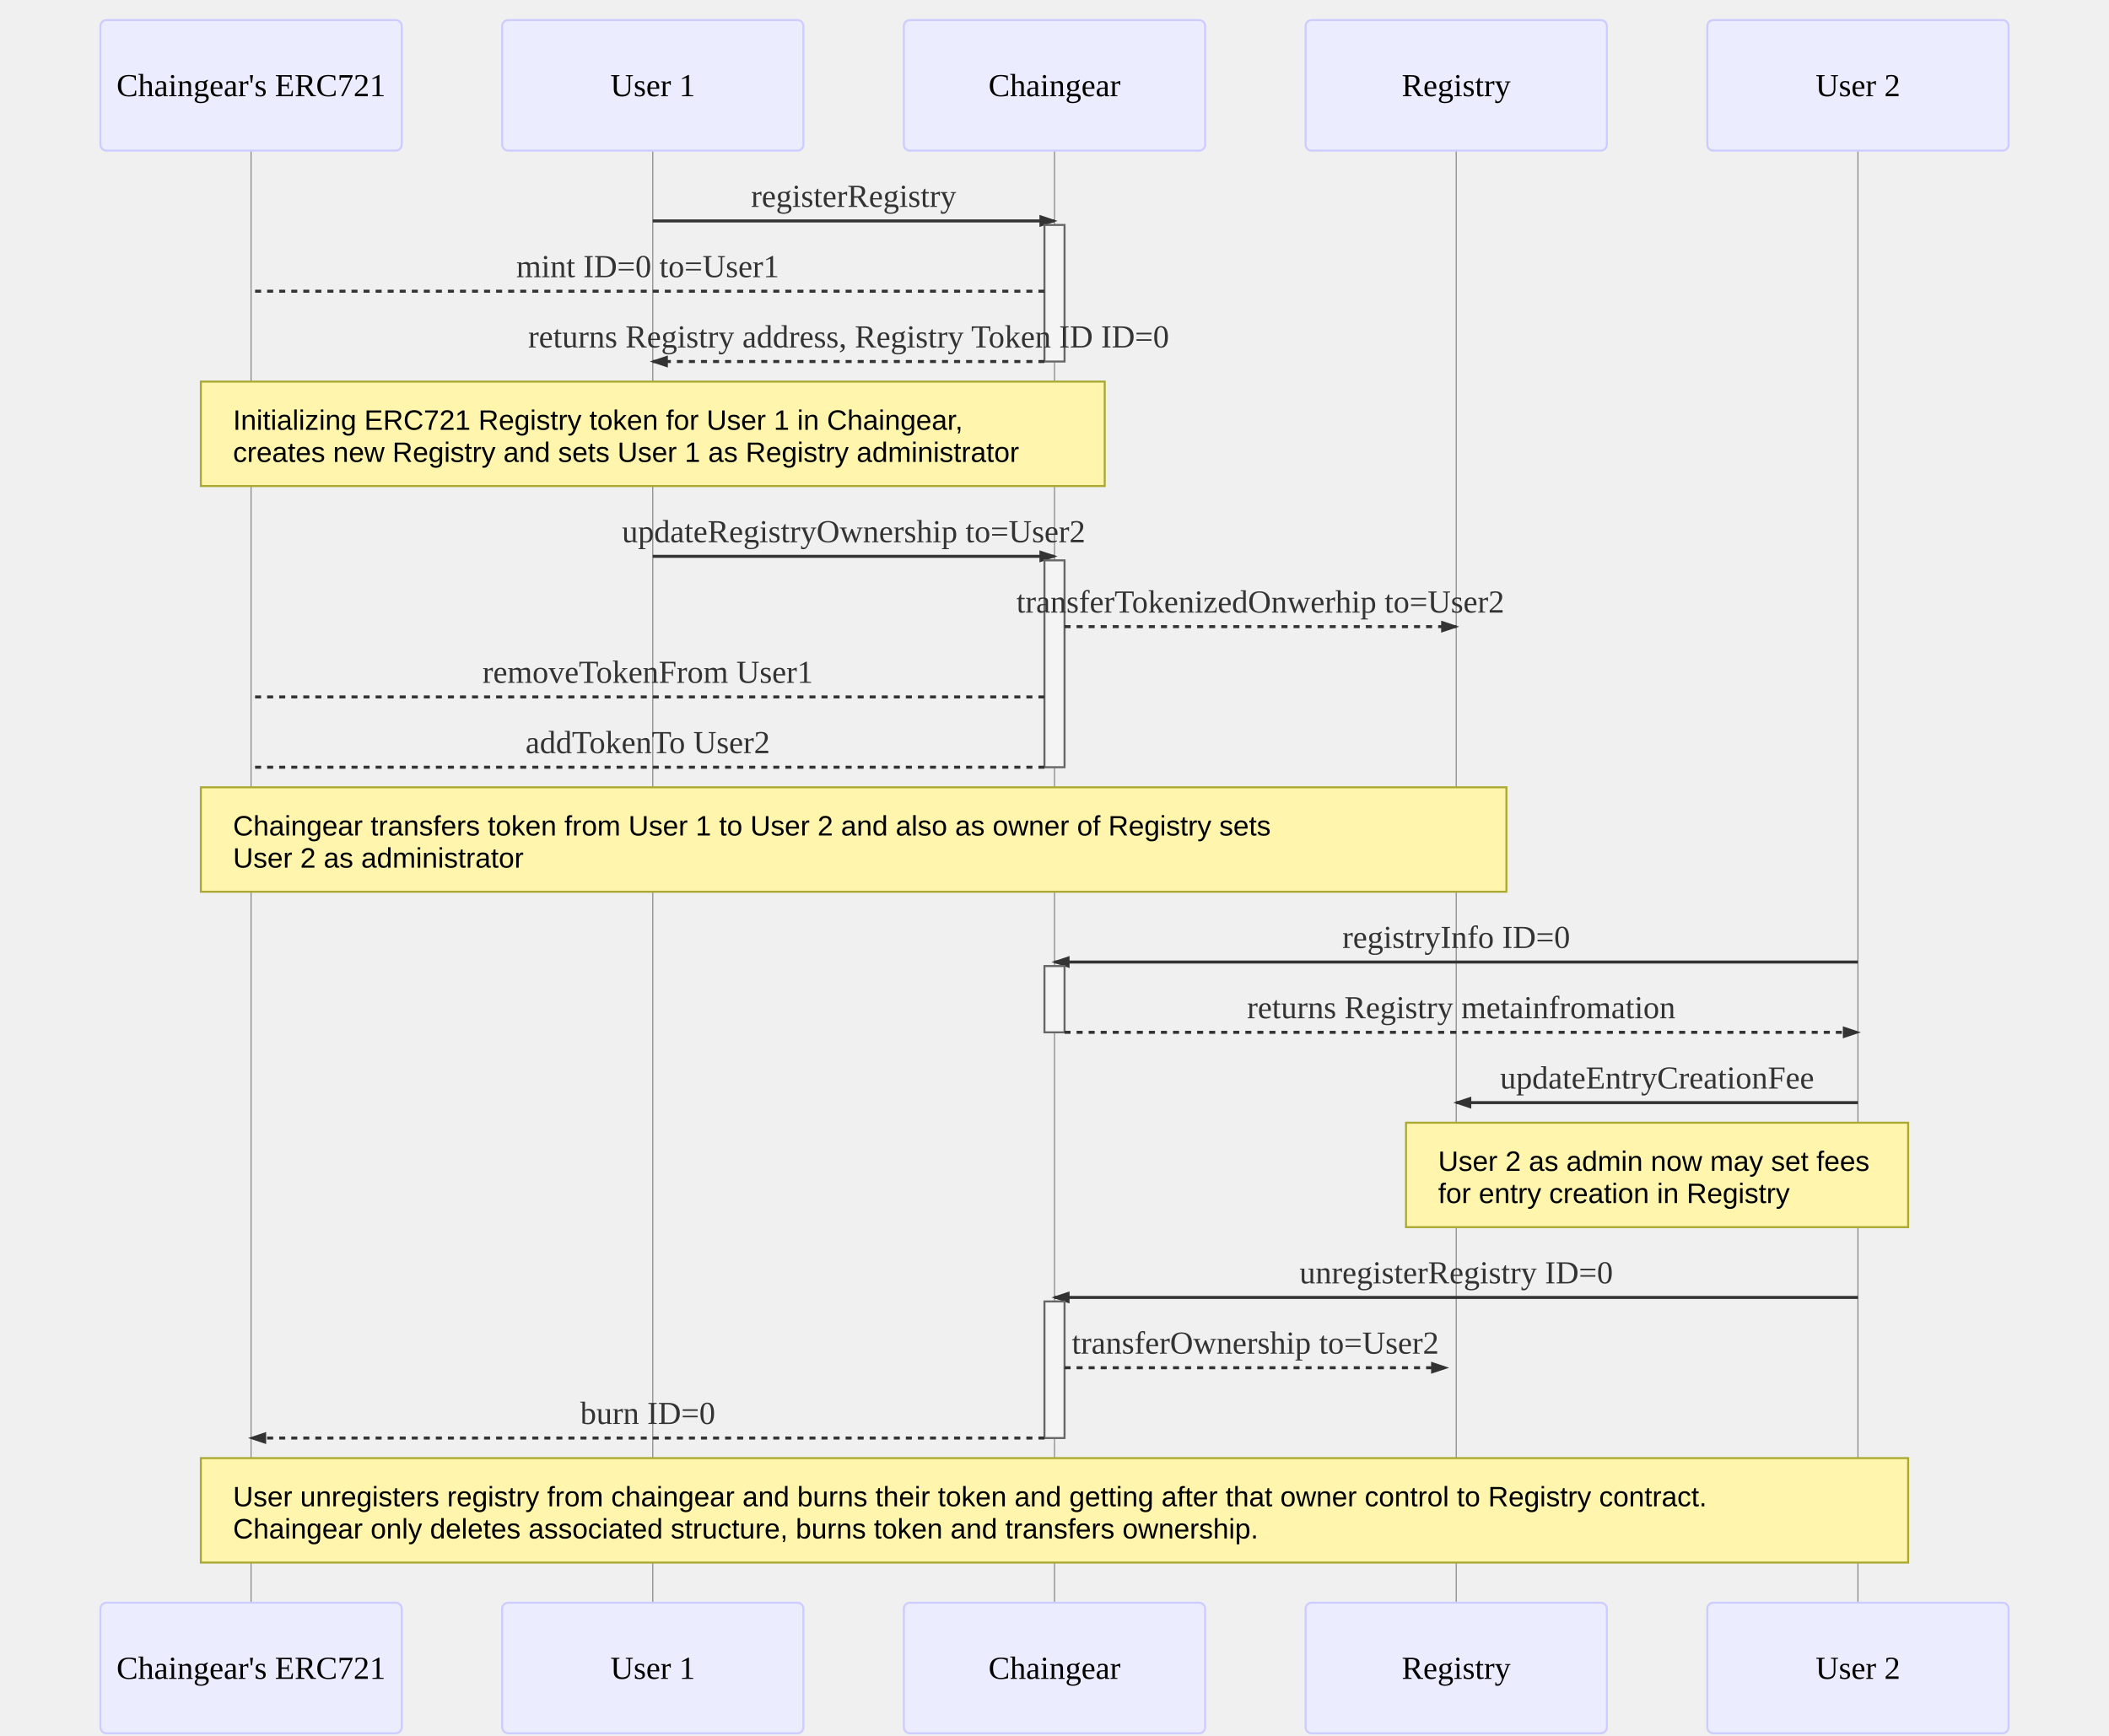
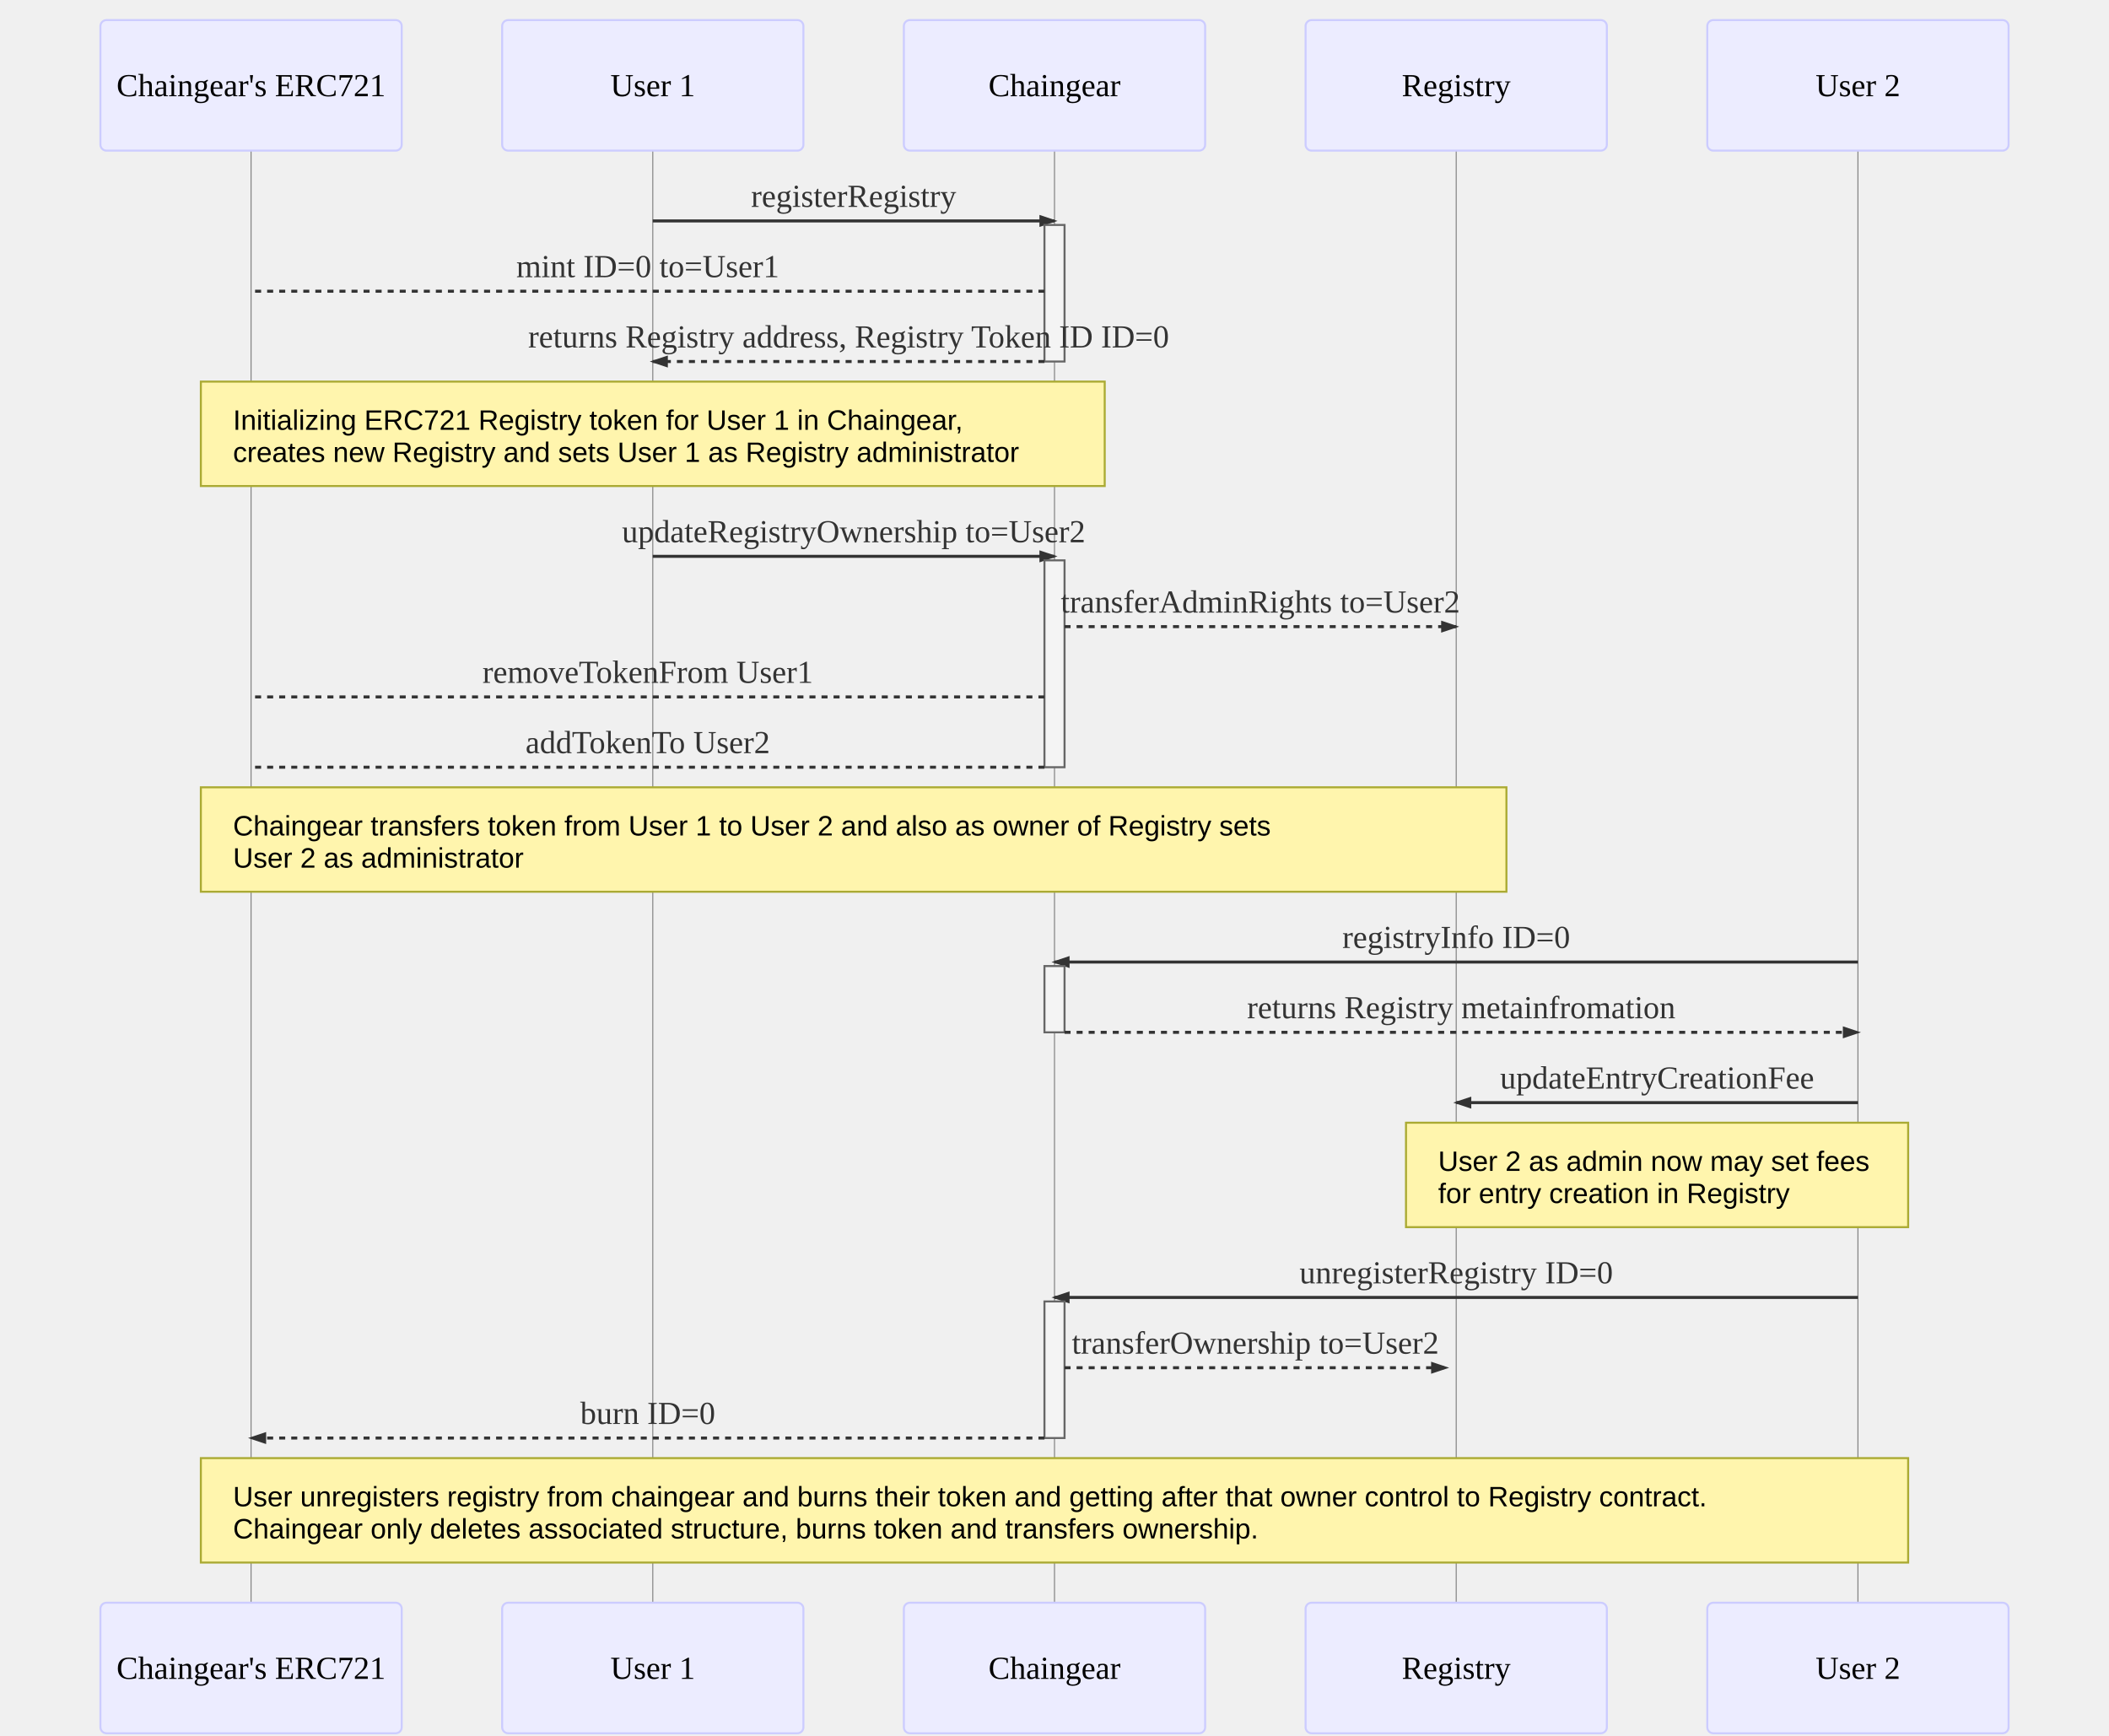
<svg xmlns="http://www.w3.org/2000/svg" id="mermaid-1526564915740" width="100%" height="100%" style="max-width:1050px;" viewBox="-50 -10 1050 864">
  <style>#mermaid-1526564915740 .label{font-family:trebuchet ms,verdana,arial;color:#333}#mermaid-1526564915740 .node circle,#mermaid-1526564915740 .node ellipse,#mermaid-1526564915740 .node polygon,#mermaid-1526564915740 .node rect{fill:#ececff;stroke:#9370db;stroke-width:1px}#mermaid-1526564915740 .node.clickable{cursor:pointer}#mermaid-1526564915740 .arrowheadPath{fill:#333}#mermaid-1526564915740 .edgePath .path{stroke:#333;stroke-width:1.5px}#mermaid-1526564915740 .edgeLabel{background-color:#e8e8e8}#mermaid-1526564915740 .cluster rect{fill:#ffffde!important;stroke:#aa3!important;stroke-width:1px!important}#mermaid-1526564915740 .cluster text{fill:#333}#mermaid-1526564915740 div.mermaidTooltip{position:absolute;text-align:center;max-width:200px;padding:2px;font-family:trebuchet ms,verdana,arial;font-size:12px;background:#ffffde;border:1px solid #aa3;border-radius:2px;pointer-events:none;z-index:100}#mermaid-1526564915740 .actor{stroke:#ccf;fill:#ececff}#mermaid-1526564915740 text.actor{fill:#000;stroke:none}#mermaid-1526564915740 .actor-line{stroke:grey}#mermaid-1526564915740 .messageLine0{marker-end:"url(#arrowhead)"}#mermaid-1526564915740 .messageLine0,#mermaid-1526564915740 .messageLine1{stroke-width:1.5;stroke-dasharray:"2 2";stroke:#333}#mermaid-1526564915740 #arrowhead{fill:#333}#mermaid-1526564915740 #crosshead path{fill:#333!important;stroke:#333!important}#mermaid-1526564915740 .messageText{fill:#333;stroke:none}#mermaid-1526564915740 .labelBox{stroke:#ccf;fill:#ececff}#mermaid-1526564915740 .labelText,#mermaid-1526564915740 .loopText{fill:#000;stroke:none}#mermaid-1526564915740 .loopLine{stroke-width:2;stroke-dasharray:"2 2";marker-end:"url(#arrowhead)";stroke:#ccf}#mermaid-1526564915740 .note{stroke:#aa3;fill:#fff5ad}#mermaid-1526564915740 .noteText{fill:#000;stroke:none;font-family:trebuchet ms,verdana,arial;font-size:14px}#mermaid-1526564915740 .section{stroke:none;opacity:.2}#mermaid-1526564915740 .section0{fill:rgba(102,102,255,.49)}#mermaid-1526564915740 .section2{fill:#fff400}#mermaid-1526564915740 .section1,#mermaid-1526564915740 .section3{fill:#fff;opacity:.2}#mermaid-1526564915740 .sectionTitle0,#mermaid-1526564915740 .sectionTitle1,#mermaid-1526564915740 .sectionTitle2,#mermaid-1526564915740 .sectionTitle3{fill:#333}#mermaid-1526564915740 .sectionTitle{text-anchor:start;font-size:11px;text-height:14px}#mermaid-1526564915740 .grid .tick{stroke:#d3d3d3;opacity:.3;shape-rendering:crispEdges}#mermaid-1526564915740 .grid path{stroke-width:0}#mermaid-1526564915740 .today{fill:none;stroke:red;stroke-width:2px}#mermaid-1526564915740 .task{stroke-width:2}#mermaid-1526564915740 .taskText{text-anchor:middle;font-size:11px}#mermaid-1526564915740 .taskTextOutsideRight{fill:#000;text-anchor:start;font-size:11px}#mermaid-1526564915740 .taskTextOutsideLeft{fill:#000;text-anchor:end;font-size:11px}#mermaid-1526564915740 .taskText0,#mermaid-1526564915740 .taskText1,#mermaid-1526564915740 .taskText2,#mermaid-1526564915740 .taskText3{fill:#fff}#mermaid-1526564915740 .task0,#mermaid-1526564915740 .task1,#mermaid-1526564915740 .task2,#mermaid-1526564915740 .task3{fill:#8a90dd;stroke:#534fbc}#mermaid-1526564915740 .taskTextOutside0,#mermaid-1526564915740 .taskTextOutside1,#mermaid-1526564915740 .taskTextOutside2,#mermaid-1526564915740 .taskTextOutside3{fill:#000}#mermaid-1526564915740 .active0,#mermaid-1526564915740 .active1,#mermaid-1526564915740 .active2,#mermaid-1526564915740 .active3{fill:#bfc7ff;stroke:#534fbc}#mermaid-1526564915740 .activeText0,#mermaid-1526564915740 .activeText1,#mermaid-1526564915740 .activeText2,#mermaid-1526564915740 .activeText3{fill:#000!important}#mermaid-1526564915740 .done0,#mermaid-1526564915740 .done1,#mermaid-1526564915740 .done2,#mermaid-1526564915740 .done3{stroke:grey;fill:#d3d3d3;stroke-width:2}#mermaid-1526564915740 .doneText0,#mermaid-1526564915740 .doneText1,#mermaid-1526564915740 .doneText2,#mermaid-1526564915740 .doneText3{fill:#000!important}#mermaid-1526564915740 .crit0,#mermaid-1526564915740 .crit1,#mermaid-1526564915740 .crit2,#mermaid-1526564915740 .crit3{stroke:#f88;fill:red;stroke-width:2}#mermaid-1526564915740 .activeCrit0,#mermaid-1526564915740 .activeCrit1,#mermaid-1526564915740 .activeCrit2,#mermaid-1526564915740 .activeCrit3{stroke:#f88;fill:#bfc7ff;stroke-width:2}#mermaid-1526564915740 .doneCrit0,#mermaid-1526564915740 .doneCrit1,#mermaid-1526564915740 .doneCrit2,#mermaid-1526564915740 .doneCrit3{stroke:#f88;fill:#d3d3d3;stroke-width:2;cursor:pointer;shape-rendering:crispEdges}#mermaid-1526564915740 .activeCritText0,#mermaid-1526564915740 .activeCritText1,#mermaid-1526564915740 .activeCritText2,#mermaid-1526564915740 .activeCritText3,#mermaid-1526564915740 .doneCritText0,#mermaid-1526564915740 .doneCritText1,#mermaid-1526564915740 .doneCritText2,#mermaid-1526564915740 .doneCritText3{fill:#000!important}#mermaid-1526564915740 .titleText{text-anchor:middle;font-size:18px;fill:#000}#mermaid-1526564915740 g.classGroup text{fill:#9370db;stroke:none;font-family:trebuchet ms,verdana,arial;font-size:10px}#mermaid-1526564915740 g.classGroup rect{fill:#ececff;stroke:#9370db}#mermaid-1526564915740 g.classGroup line{stroke:#9370db;stroke-width:1}#mermaid-1526564915740 .classLabel .box{stroke:none;stroke-width:0;fill:#ececff;opacity:.5}#mermaid-1526564915740 .classLabel .label{fill:#9370db;font-size:10px}#mermaid-1526564915740 .relation{stroke:#9370db;stroke-width:1;fill:none}#mermaid-1526564915740 #compositionEnd,#mermaid-1526564915740 #compositionStart{fill:#9370db;stroke:#9370db;stroke-width:1}#mermaid-1526564915740 #aggregationEnd,#mermaid-1526564915740 #aggregationStart{fill:#ececff;stroke:#9370db;stroke-width:1}#mermaid-1526564915740 #dependencyEnd,#mermaid-1526564915740 #dependencyStart,#mermaid-1526564915740 #extensionEnd,#mermaid-1526564915740 #extensionStart{fill:#9370db;stroke:#9370db;stroke-width:1}#mermaid-1526564915740 .branch-label,#mermaid-1526564915740 .commit-id,#mermaid-1526564915740 .commit-msg{fill:#d3d3d3;color:#d3d3d3}</style>
  <style>#mermaid-1526564915740 {
    color: rgb(0, 0, 0);
    font: normal normal 400 normal 16px / normal "Times New Roman";
  }</style>
  <g />
  <g>
    <line id="actor0" x1="75" y1="5" x2="75" y2="853" class="actor-line" stroke-width="0.5px" stroke="#999" />
    <rect x="0" y="0" fill="#eaeaea" stroke="#666" width="150" height="65" rx="3" ry="3" class="actor" />
    <text x="75" y="32.5" dominant-baseline="central" alignment-baseline="central" class="actor" style="text-anchor: middle;">
      <tspan x="75" dy="0">Chaingear's ERC721</tspan>
    </text>
  </g>
  <g>
    <line id="actor1" x1="275" y1="5" x2="275" y2="853" class="actor-line" stroke-width="0.5px" stroke="#999" />
    <rect x="200" y="0" fill="#eaeaea" stroke="#666" width="150" height="65" rx="3" ry="3" class="actor" />
    <text x="275" y="32.5" dominant-baseline="central" alignment-baseline="central" class="actor" style="text-anchor: middle;">
      <tspan x="275" dy="0">User 1</tspan>
    </text>
  </g>
  <g>
    <line id="actor2" x1="475" y1="5" x2="475" y2="853" class="actor-line" stroke-width="0.5px" stroke="#999" />
    <rect x="400" y="0" fill="#eaeaea" stroke="#666" width="150" height="65" rx="3" ry="3" class="actor" />
    <text x="475" y="32.5" dominant-baseline="central" alignment-baseline="central" class="actor" style="text-anchor: middle;">
      <tspan x="475" dy="0">Chaingear</tspan>
    </text>
  </g>
  <g>
    <line id="actor3" x1="675" y1="5" x2="675" y2="853" class="actor-line" stroke-width="0.5px" stroke="#999" />
    <rect x="600" y="0" fill="#eaeaea" stroke="#666" width="150" height="65" rx="3" ry="3" class="actor" />
    <text x="675" y="32.5" dominant-baseline="central" alignment-baseline="central" class="actor" style="text-anchor: middle;">
      <tspan x="675" dy="0">Registry</tspan>
    </text>
  </g>
  <g>
    <line id="actor4" x1="875" y1="5" x2="875" y2="853" class="actor-line" stroke-width="0.5px" stroke="#999" />
    <rect x="800" y="0" fill="#eaeaea" stroke="#666" width="150" height="65" rx="3" ry="3" class="actor" />
    <text x="875" y="32.5" dominant-baseline="central" alignment-baseline="central" class="actor" style="text-anchor: middle;">
      <tspan x="875" dy="0">User 2</tspan>
    </text>
  </g>
  <defs>
    <marker id="arrowhead" refX="5" refY="2" markerWidth="6" markerHeight="4" orient="auto">
      <path d="M 0,0 V 4 L6,2 Z" />
    </marker>
  </defs>
  <defs>
    <marker id="crosshead" markerWidth="15" markerHeight="8" orient="auto" refX="16" refY="4">
      <path fill="black" stroke="#000000" stroke-width="1px" d="M 9,2 V 6 L16,4 Z" style="stroke-dasharray: 0, 0;" />
      <path fill="none" stroke="#000000" stroke-width="1px" d="M 0,1 L 6,7 M 6,1 L 0,7" style="stroke-dasharray: 0, 0;" />
    </marker>
  </defs>
  <g>
    <text x="375" y="93" class="messageText" style="text-anchor: middle;">registerRegistry</text>
    <line x1="275" y1="100" x2="475" y2="100" class="messageLine0" stroke-width="2" stroke="black" marker-end="url(#arrowhead)" style="fill: none;" />
  </g>
  <g>
    <rect x="470" y="102" fill="#f4f4f4" stroke="#666" width="10" height="68" rx="0" ry="0" />
  </g>
  <g>
    <text x="272.5" y="128" class="messageText" style="text-anchor: middle;">mint ID=0 to=User1</text>
    <line x1="470" y1="135" x2="75" y2="135" class="messageLine1" stroke-width="2" stroke="black" style="stroke-dasharray: 3, 3; fill: none;" />
  </g>
  <g>
    <text x="372.5" y="163" class="messageText" style="text-anchor: middle;">returns Registry address, Registry Token ID ID=0</text>
    <line x1="470" y1="170" x2="275" y2="170" class="messageLine1" stroke-width="2" stroke="black" marker-end="url(#arrowhead)" style="stroke-dasharray: 3, 3; fill: none;" />
  </g>
  <g>
    <rect x="50" y="180" fill="#EDF2AE" stroke="#666" width="450" height="52" rx="0" ry="0" class="note" />
    <text x="46" y="204" fill="black" class="noteText">
      <tspan x="66" fill="black">Initializing ERC721 Registry token for User 1 in Chaingear, </tspan>
    </text>
    <text x="46" y="220" fill="black" class="noteText">
      <tspan x="66" fill="black"> creates new Registry and sets User 1 as Registry administrator</tspan>
    </text>
  </g>
  <g>
    <text x="375" y="260" class="messageText" style="text-anchor: middle;">updateRegistryOwnership to=User2</text>
    <line x1="275" y1="267" x2="475" y2="267" class="messageLine0" stroke-width="2" stroke="black" marker-end="url(#arrowhead)" style="fill: none;" />
  </g>
  <g>
    <rect x="470" y="269" fill="#f4f4f4" stroke="#666" width="10" height="103" rx="0" ry="0" />
  </g>
  <g>
-     <text x="577.5" y="295" class="messageText" style="text-anchor: middle;">transferTokenizedOnwerhip to=User2</text>
+     <text x="577.5" y="295" class="messageText" style="text-anchor: middle;">transferAdminRights to=User2</text>
    <line x1="480" y1="302" x2="675" y2="302" class="messageLine1" stroke-width="2" stroke="black" marker-end="url(#arrowhead)" style="stroke-dasharray: 3, 3; fill: none;" />
  </g>
  <g>
    <text x="272.5" y="330" class="messageText" style="text-anchor: middle;">removeTokenFrom User1</text>
    <line x1="470" y1="337" x2="75" y2="337" class="messageLine1" stroke-width="2" stroke="black" style="stroke-dasharray: 3, 3; fill: none;" />
  </g>
  <g>
    <text x="272.5" y="365" class="messageText" style="text-anchor: middle;">addTokenTo User2</text>
    <line x1="470" y1="372" x2="75" y2="372" class="messageLine1" stroke-width="2" stroke="black" style="stroke-dasharray: 3, 3; fill: none;" />
  </g>
  <g>
    <rect x="50" y="382" fill="#EDF2AE" stroke="#666" width="650" height="52" rx="0" ry="0" class="note" />
    <text x="46" y="406" fill="black" class="noteText">
      <tspan x="66" fill="black">Chaingear transfers token from User 1 to User 2 and also as owner of Registry sets </tspan>
    </text>
    <text x="46" y="422" fill="black" class="noteText">
      <tspan x="66" fill="black"> User 2 as administrator</tspan>
    </text>
  </g>
  <g>
    <text x="675" y="462" class="messageText" style="text-anchor: middle;">registryInfo ID=0</text>
    <line x1="875" y1="469" x2="475" y2="469" class="messageLine0" stroke-width="2" stroke="black" marker-end="url(#arrowhead)" style="fill: none;" />
  </g>
  <g>
    <rect x="470" y="471" fill="#f4f4f4" stroke="#666" width="10" height="33" rx="0" ry="0" />
  </g>
  <g>
    <text x="677.5" y="497" class="messageText" style="text-anchor: middle;">returns Registry metainfromation</text>
    <line x1="480" y1="504" x2="875" y2="504" class="messageLine1" stroke-width="2" stroke="black" marker-end="url(#arrowhead)" style="stroke-dasharray: 3, 3; fill: none;" />
  </g>
  <g>
    <text x="775" y="532" class="messageText" style="text-anchor: middle;">updateEntryCreationFee</text>
    <line x1="875" y1="539" x2="675" y2="539" class="messageLine0" stroke-width="2" stroke="black" marker-end="url(#arrowhead)" style="fill: none;" />
  </g>
  <g />
  <g>
    <rect x="650" y="549" fill="#EDF2AE" stroke="#666" width="250" height="52" rx="0" ry="0" class="note" />
    <text x="646" y="573" fill="black" class="noteText">
      <tspan x="666" fill="black">User 2 as admin now may set fees </tspan>
    </text>
    <text x="646" y="589" fill="black" class="noteText">
      <tspan x="666" fill="black"> for entry creation in Registry</tspan>
    </text>
  </g>
  <g>
    <text x="675" y="629" class="messageText" style="text-anchor: middle;">unregisterRegistry ID=0</text>
    <line x1="875" y1="636" x2="475" y2="636" class="messageLine0" stroke-width="2" stroke="black" marker-end="url(#arrowhead)" style="fill: none;" />
  </g>
  <g>
    <rect x="470" y="638" fill="#f4f4f4" stroke="#666" width="10" height="68" rx="0" ry="0" />
  </g>
  <g>
    <text x="575" y="664" class="messageText" style="text-anchor: middle;">transferOwnership to=User2</text>
    <line x1="480" y1="671" x2="670" y2="671" class="messageLine1" stroke-width="2" stroke="black" marker-end="url(#arrowhead)" style="stroke-dasharray: 3, 3; fill: none;" />
  </g>
  <g>
    <text x="272.5" y="699" class="messageText" style="text-anchor: middle;">burn ID=0</text>
    <line x1="470" y1="706" x2="75" y2="706" class="messageLine1" stroke-width="2" stroke="black" marker-end="url(#arrowhead)" style="stroke-dasharray: 3, 3; fill: none;" />
  </g>
  <g>
    <rect x="50" y="716" fill="#EDF2AE" stroke="#666" width="850" height="52" rx="0" ry="0" class="note" />
    <text x="46" y="740" fill="black" class="noteText">
      <tspan x="66" fill="black">User unregisters registry from chaingear and burns their token and getting after that owner control to Registry contract. </tspan>
    </text>
    <text x="46" y="756" fill="black" class="noteText">
      <tspan x="66" fill="black"> Chaingear only deletes associated structure, burns token and transfers ownership.</tspan>
    </text>
  </g>
  <g>
    <rect x="0" y="788" fill="#eaeaea" stroke="#666" width="150" height="65" rx="3" ry="3" class="actor" />
    <text x="75" y="820.5" dominant-baseline="central" alignment-baseline="central" class="actor" style="text-anchor: middle;">
      <tspan x="75" dy="0">Chaingear's ERC721</tspan>
    </text>
  </g>
  <g>
    <rect x="200" y="788" fill="#eaeaea" stroke="#666" width="150" height="65" rx="3" ry="3" class="actor" />
    <text x="275" y="820.5" dominant-baseline="central" alignment-baseline="central" class="actor" style="text-anchor: middle;">
      <tspan x="275" dy="0">User 1</tspan>
    </text>
  </g>
  <g>
    <rect x="400" y="788" fill="#eaeaea" stroke="#666" width="150" height="65" rx="3" ry="3" class="actor" />
    <text x="475" y="820.5" dominant-baseline="central" alignment-baseline="central" class="actor" style="text-anchor: middle;">
      <tspan x="475" dy="0">Chaingear</tspan>
    </text>
  </g>
  <g>
    <rect x="600" y="788" fill="#eaeaea" stroke="#666" width="150" height="65" rx="3" ry="3" class="actor" />
    <text x="675" y="820.5" dominant-baseline="central" alignment-baseline="central" class="actor" style="text-anchor: middle;">
      <tspan x="675" dy="0">Registry</tspan>
    </text>
  </g>
  <g>
    <rect x="800" y="788" fill="#eaeaea" stroke="#666" width="150" height="65" rx="3" ry="3" class="actor" />
    <text x="875" y="820.5" dominant-baseline="central" alignment-baseline="central" class="actor" style="text-anchor: middle;">
      <tspan x="875" dy="0">User 2</tspan>
    </text>
  </g>
</svg>
